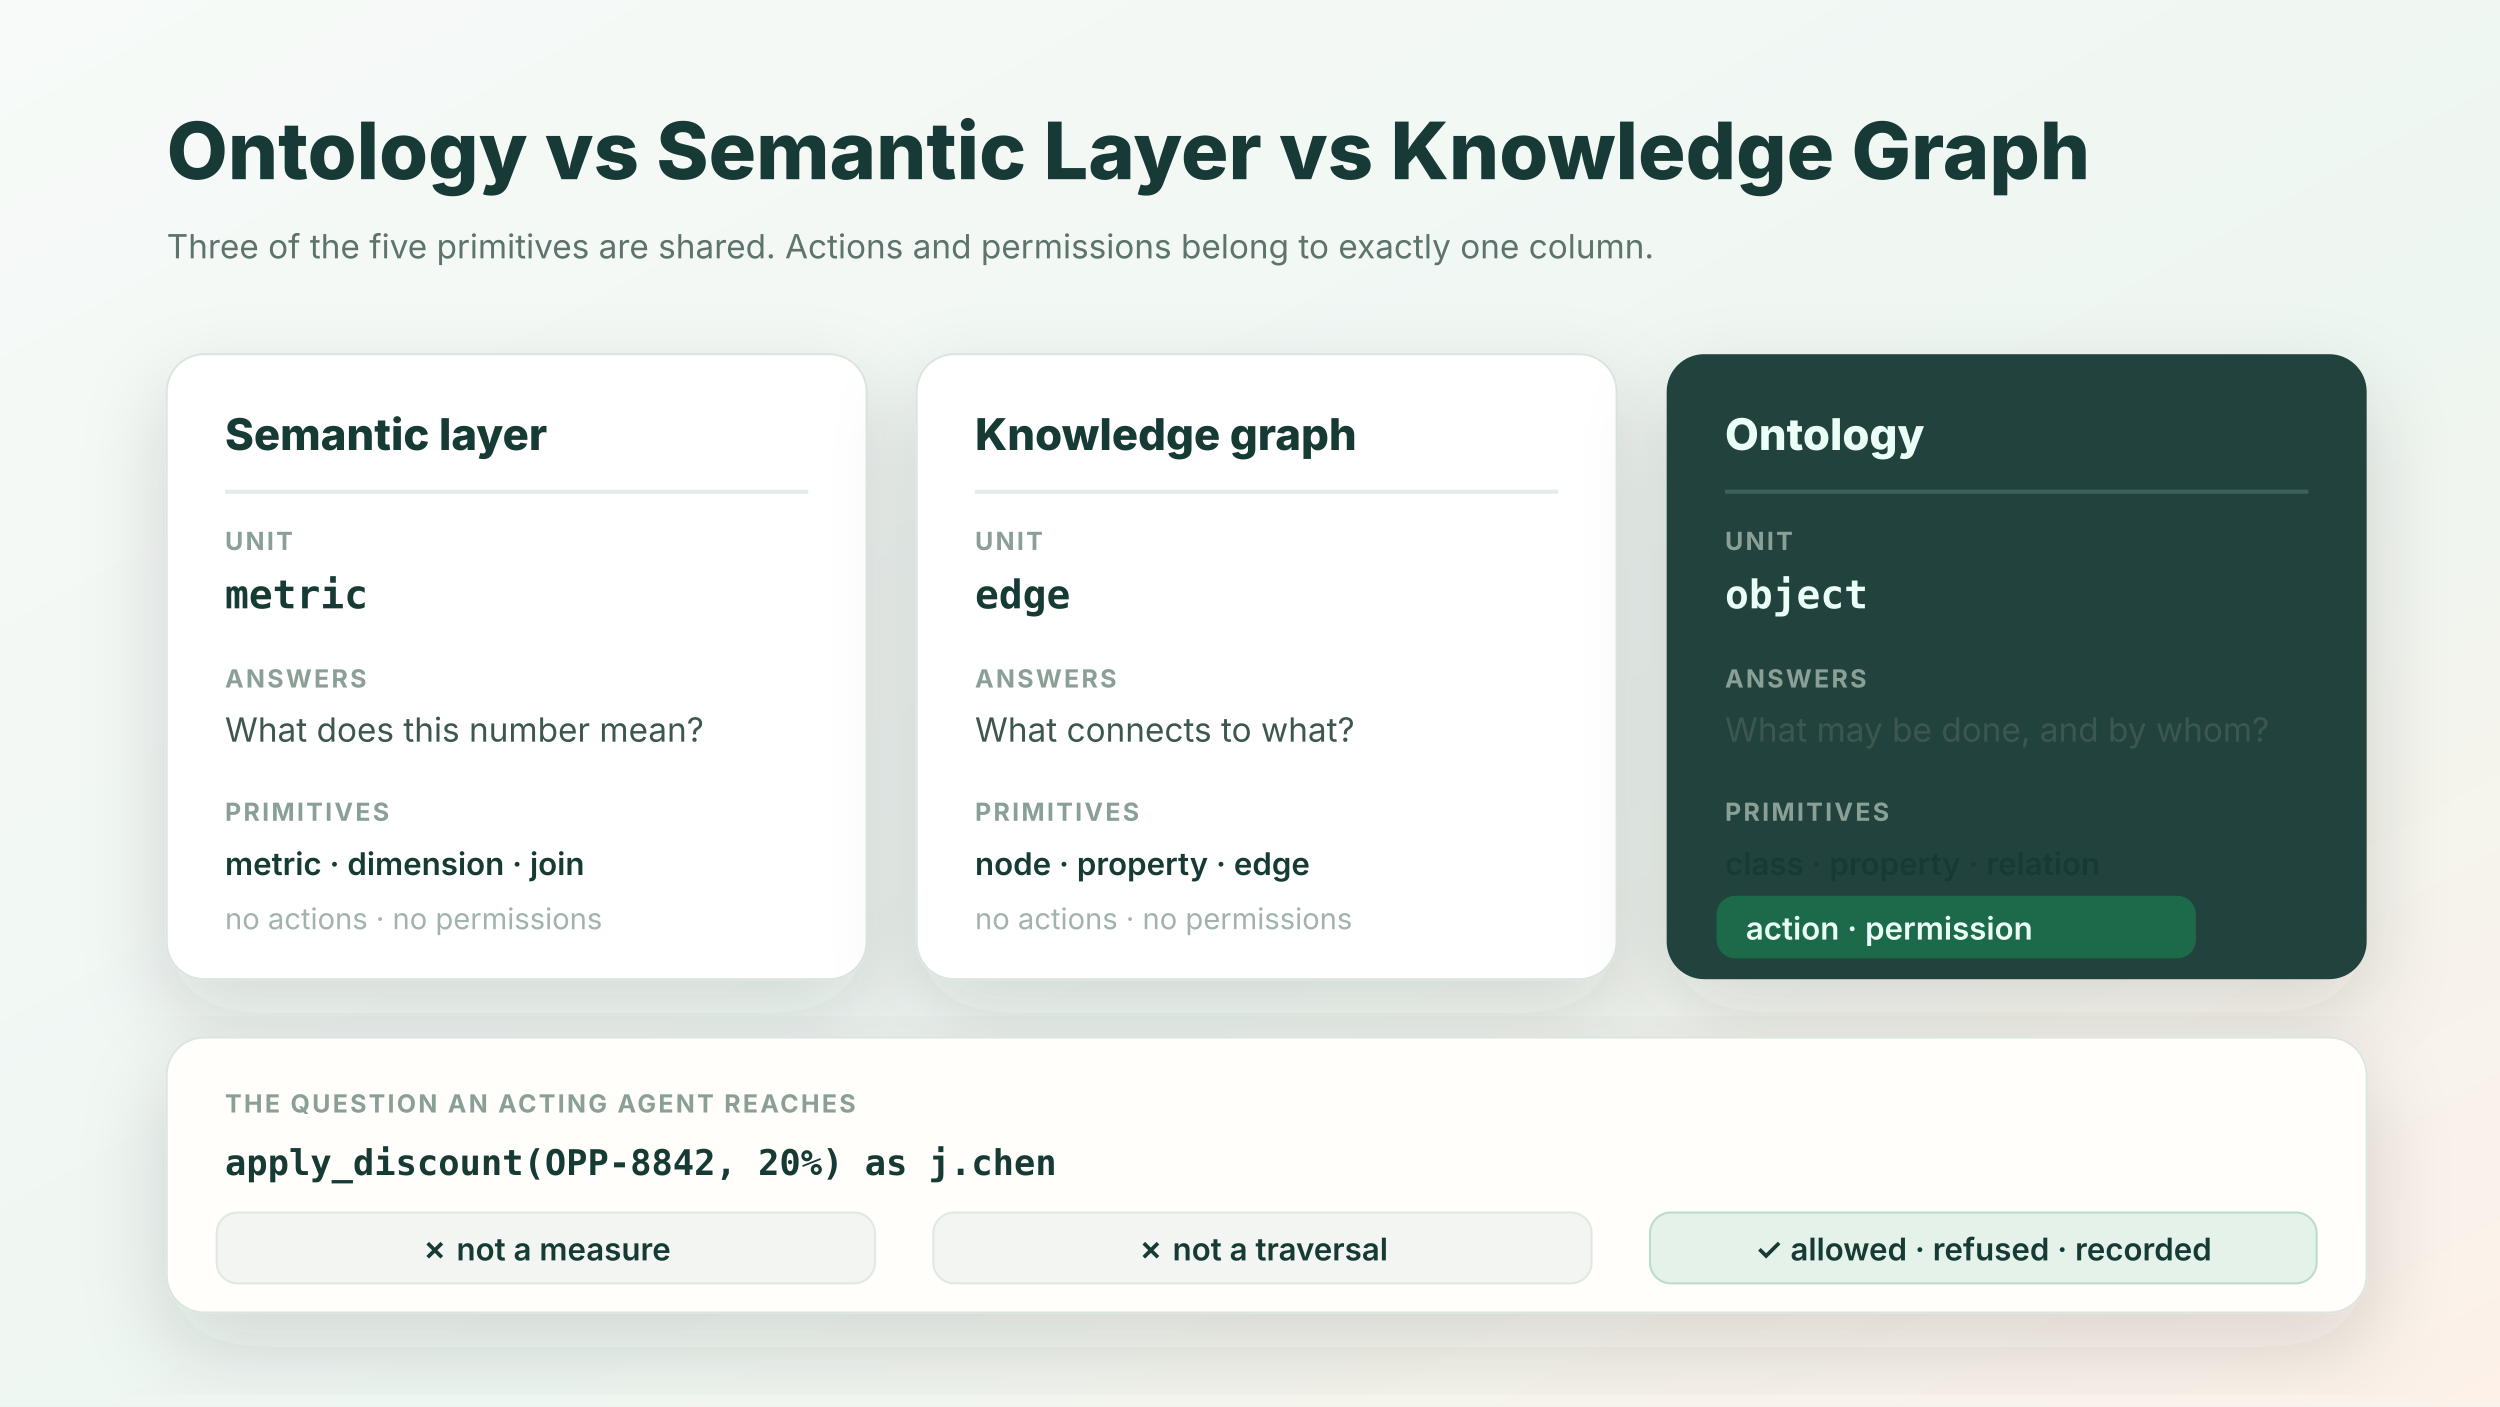
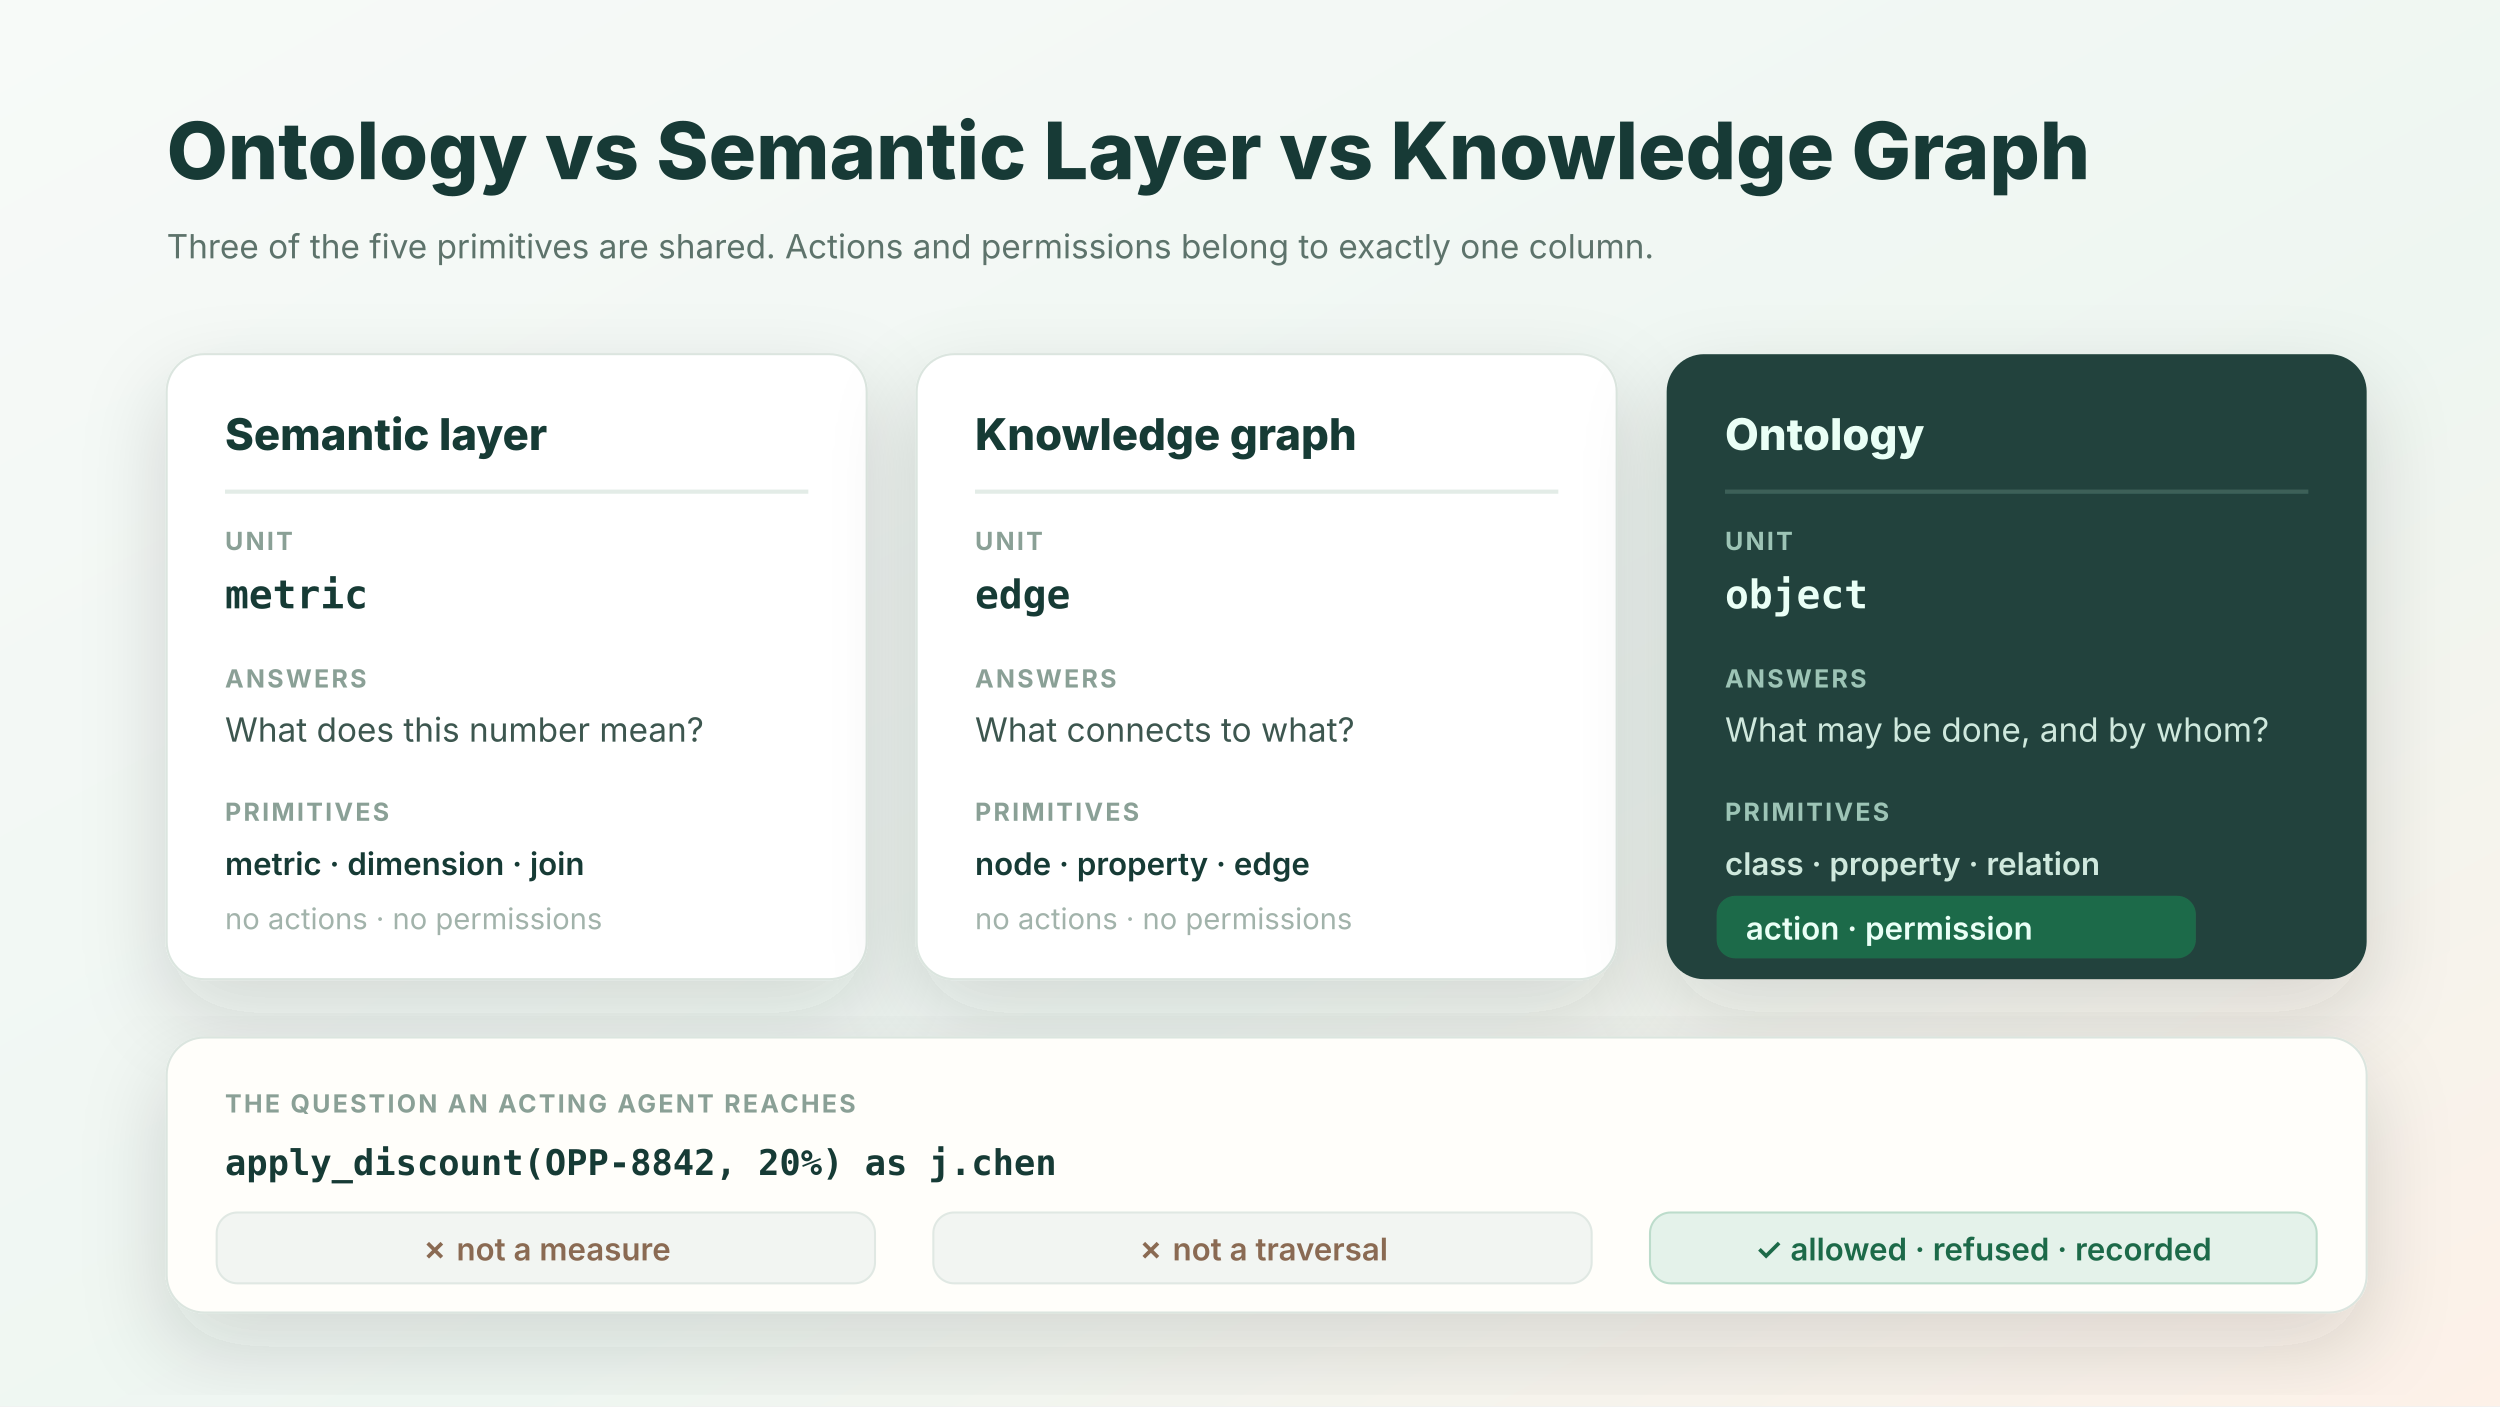
<svg xmlns="http://www.w3.org/2000/svg" viewBox="0 0 1200 675" role="img" aria-label="Three layers compared: a semantic layer defines metrics, a knowledge graph stores edges, and only an ontology carries actions and permissions">
  <defs>
    <linearGradient id="bg" x1="0" x2="1" y1="0" y2="1">
      <stop stop-color="#f7faf8" />
      <stop offset=".6" stop-color="#eef6f1" />
      <stop offset="1" stop-color="#fdf1e8" />
    </linearGradient>
    <filter id="shadow" x="-20%" y="-20%" width="140%" height="150%">
      <feDropShadow dx="0" dy="16" stdDeviation="20" flood-color="#24342f" flood-opacity=".15" />
    </filter>
    <style>
      text{font-family:-apple-system,BlinkMacSystemFont,"Segoe UI",sans-serif;fill:#173a36}
      .tiny{font-size:16px;fill:#5d736b}
      .cap{font-size:12px;font-weight:700;letter-spacing:.09em;fill:#8aa096}
      .name{font-size:21px;font-weight:760}
      .mono{font-family:ui-monospace,SFMono-Regular,Menlo,monospace}
      .q{font-size:16px;fill:#3c574f}
      .prim{font-size:15px;font-weight:600}
      .muted{font-size:14px;fill:#a2b3ab}
      .invert{fill:#eafff6}
    </style>
  </defs>
  <rect width="1200" height="675" fill="url(#bg)" />
  <text x="80" y="86" font-size="38" font-weight="780">Ontology vs Semantic Layer vs Knowledge Graph</text>
  <text x="80" y="124" class="tiny">Three of the five primitives are shared. Actions and permissions belong to exactly one column.</text>
  <g transform="translate(80 170)" filter="url(#shadow)">
    <rect width="336" height="300" rx="18" fill="#ffffff" stroke="#dbe5df" />
    <text x="28" y="46" class="name">Semantic layer</text>
    <line x1="28" y1="66" x2="308" y2="66" stroke="#e3ece7" stroke-width="2" />
    <text x="28" y="94" class="cap">UNIT</text>
    <text x="28" y="122" class="mono" font-size="19" font-weight="700">metric</text>
    <text x="28" y="160" class="cap">ANSWERS</text>
    <text x="28" y="186" class="q">What does this number mean?</text>
    <text x="28" y="224" class="cap">PRIMITIVES</text>
    <text x="28" y="250" class="prim">metric · dimension · join</text>
    <text x="28" y="276" class="muted">no actions · no permissions</text>
  </g>
  <g transform="translate(440 170)" filter="url(#shadow)">
    <rect width="336" height="300" rx="18" fill="#ffffff" stroke="#dbe5df" />
    <text x="28" y="46" class="name">Knowledge graph</text>
    <line x1="28" y1="66" x2="308" y2="66" stroke="#e3ece7" stroke-width="2" />
    <text x="28" y="94" class="cap">UNIT</text>
    <text x="28" y="122" class="mono" font-size="19" font-weight="700">edge</text>
    <text x="28" y="160" class="cap">ANSWERS</text>
    <text x="28" y="186" class="q">What connects to what?</text>
    <text x="28" y="224" class="cap">PRIMITIVES</text>
    <text x="28" y="250" class="prim">node · property · edge</text>
    <text x="28" y="276" class="muted">no actions · no permissions</text>
  </g>
  <g transform="translate(800 170)" filter="url(#shadow)">
    <rect width="336" height="300" rx="18" fill="#22433d" />
    <text x="28" y="46" class="name invert">Ontology</text>
    <line x1="28" y1="66" x2="308" y2="66" stroke="#3d6159" stroke-width="2" />
-     <text x="28" y="94" class="cap" fill="#88b3a5">UNIT</text>
+     <text x="28" y="94" class="cap" style="fill:#9dc4b6">UNIT</text>
    <text x="28" y="122" class="mono invert" font-size="19" font-weight="700">object</text>
-     <text x="28" y="160" class="cap" fill="#88b3a5">ANSWERS</text>
-     <text x="28" y="186" class="q" fill="#cfe8dd">What may be done, and by whom?</text>
-     <text x="28" y="224" class="cap" fill="#88b3a5">PRIMITIVES</text>
-     <text x="28" y="250" class="prim" fill="#cfe8dd">class · property · relation</text>
+     <text x="28" y="160" class="cap" style="fill:#9dc4b6">ANSWERS</text>
+     <text x="28" y="186" class="q" style="fill:#cfe8dd">What may be done, and by whom?</text>
+     <text x="28" y="224" class="cap" style="fill:#9dc4b6">PRIMITIVES</text>
+     <text x="28" y="250" class="prim" style="fill:#cfe8dd">class · property · relation</text>
    <rect x="24" y="260" width="230" height="30" rx="9" fill="#1f6b4a" />
    <text x="38" y="281" class="prim invert">action · permission</text>
  </g>
  <g transform="translate(80 498)" filter="url(#shadow)">
    <rect width="1056" height="132" rx="18" fill="#fffefa" stroke="#dbe5df" />
    <text x="28" y="36" class="cap">THE QUESTION AN ACTING AGENT REACHES</text>
    <text x="28" y="66" class="mono" font-size="17" font-weight="700">apply_discount(OPP-8842, 20%) as j.chen</text>
    <g transform="translate(0 84)">
      <rect x="24" y="0" width="316" height="34" rx="10" fill="#f2f5f2" stroke="#e0e8e3" />
-       <text x="182" y="23" text-anchor="middle" font-size="15" font-weight="640" fill="#8a6a52">✗  not a measure</text>
+       <text x="182" y="23" text-anchor="middle" font-size="15" font-weight="640" style="fill:#8a6a52">✗  not a measure</text>
      <rect x="368" y="0" width="316" height="34" rx="10" fill="#f2f5f2" stroke="#e0e8e3" />
-       <text x="526" y="23" text-anchor="middle" font-size="15" font-weight="640" fill="#8a6a52">✗  not a traversal</text>
+       <text x="526" y="23" text-anchor="middle" font-size="15" font-weight="640" style="fill:#8a6a52">✗  not a traversal</text>
      <rect x="712" y="0" width="320" height="34" rx="10" fill="#e4f2ea" stroke="#bcdccb" />
-       <text x="872" y="23" text-anchor="middle" font-size="15" font-weight="640" fill="#1f6b4a">✓  allowed · refused · recorded</text>
+       <text x="872" y="23" text-anchor="middle" font-size="15" font-weight="640" style="fill:#1f6b4a">✓  allowed · refused · recorded</text>
    </g>
  </g>
</svg>
